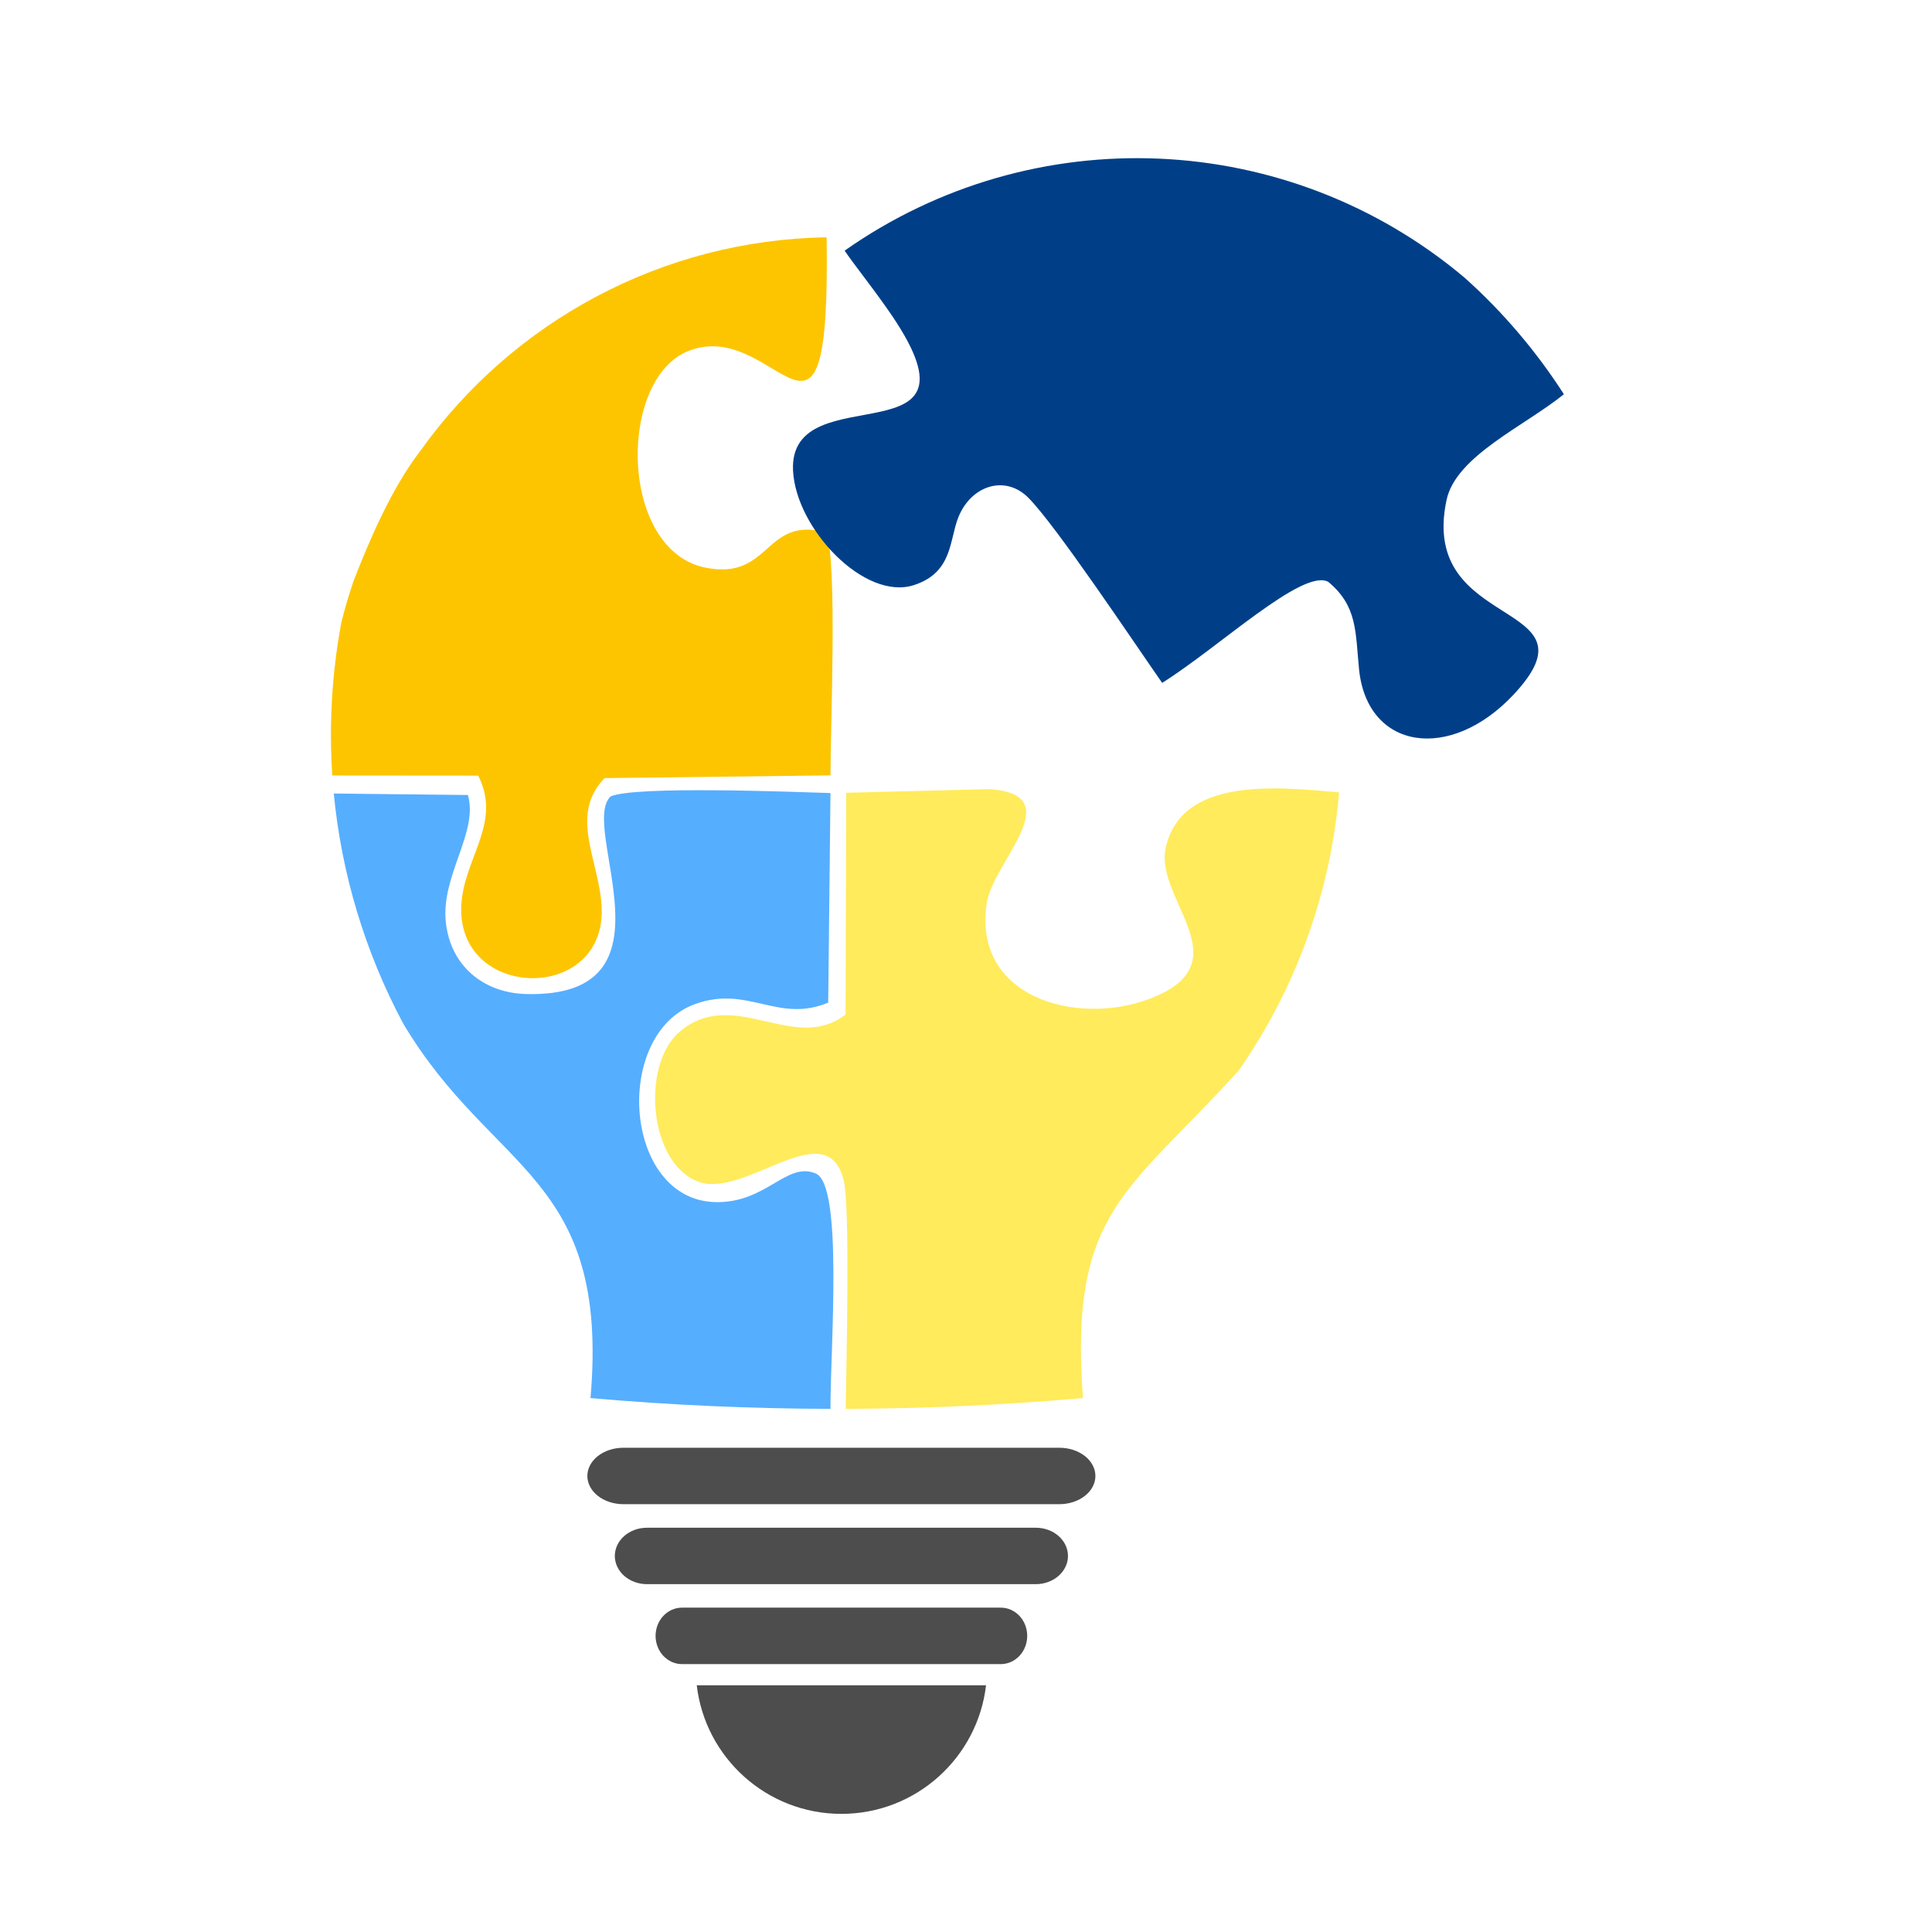
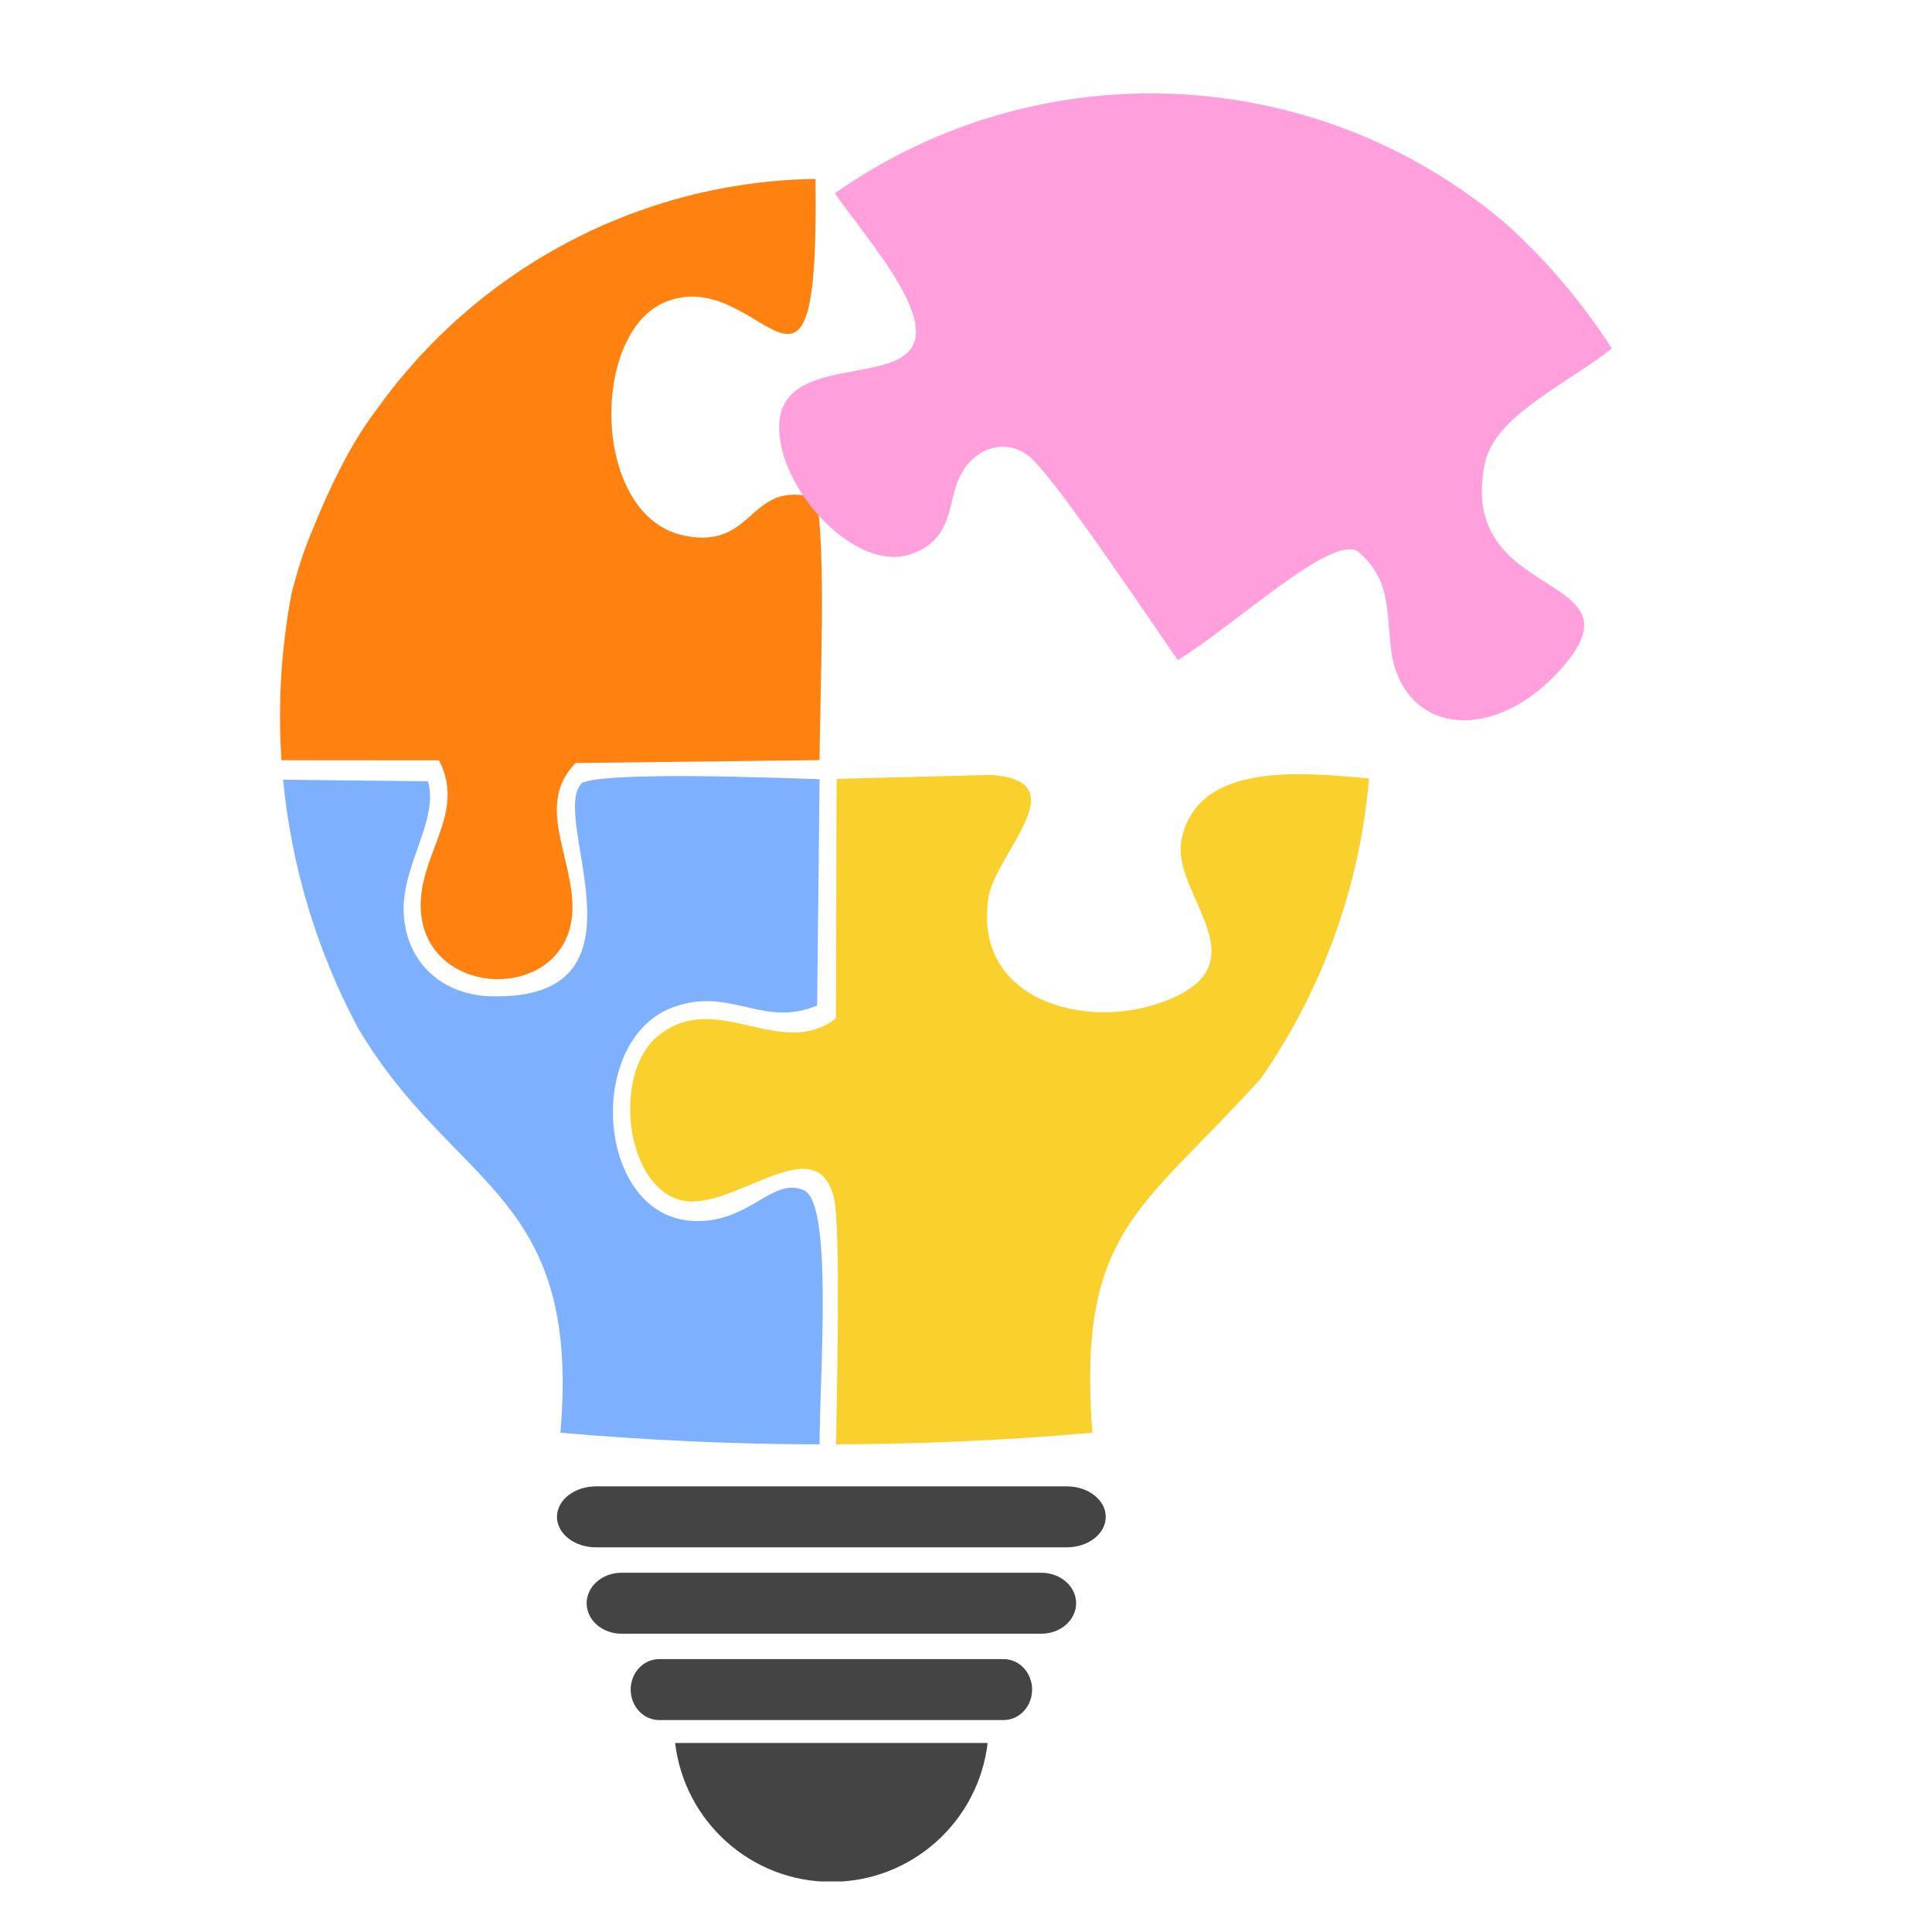
<svg xmlns="http://www.w3.org/2000/svg" width="500" zoomAndPan="magnify" viewBox="0 0 375 375" height="500" preserveAspectRatio="xMidYMid meet" version="1.0">
  <defs>
-     <clipPath id="018ef7d081">
-       <path d="M 135 327 L 192 327 L 192 352.148 L 135 352.148 Z M 135 327 " clip-rule="nonzero" />
+     <clipPath id="01d567b879">
+       <path d="M 131 338 L 192 338 L 192 365.195 L 131 365.195 Z M 131 338 " clip-rule="nonzero" />
    </clipPath>
  </defs>
-   <path fill="#56aeff" d="M 78.273 198.691 C 70.816 184.738 66.281 169.547 64.785 154.023 L 90.824 154.309 C 92.891 161.598 85.586 169.895 86.531 178.961 C 87.418 187.508 93.883 192.723 102.102 192.941 C 132.539 193.734 112.281 160.535 118.512 154.59 C 123.062 152.508 153.691 153.695 161.195 153.93 L 160.754 194.602 C 150.988 198.699 145.223 191.148 134.906 194.891 C 118.863 200.711 120.996 232.891 138.824 233.328 C 148.746 233.582 152.68 225.355 158.355 227.785 C 163.672 230.066 161.18 261.348 161.195 273.457 C 145.672 273.426 130.141 272.727 114.617 271.367 C 118.363 227.98 95.566 227.762 78.273 198.691 Z M 78.273 198.691 " fill-opacity="1" fill-rule="evenodd" />
-   <path fill="#fdc500" d="M 64.496 150.523 C 63.844 140.625 64.418 130.613 66.273 120.723 C 66.949 118.023 67.734 115.375 68.625 112.777 C 71.438 105.496 75.906 94.844 81.637 87.449 C 99.465 62.469 128.426 46.566 160.449 46.062 C 161.188 96.84 150.902 61.336 133.648 68.113 C 119.84 73.531 120.141 106.844 136.953 110.184 C 149.73 112.73 148.309 99.992 160.449 103.383 C 162.523 110.051 161.203 140.602 161.195 150.5 L 117.348 151.027 C 110.402 158.199 116.27 166.883 116.773 175.895 C 117.859 195.426 86.758 194.207 89.715 173.941 C 90.91 165.719 97.207 159.09 92.812 150.547 Z M 64.496 150.523 " fill-opacity="1" fill-rule="evenodd" />
-   <path fill="#ffeb5b" d="M 259.922 153.797 C 258.297 172.977 251.684 191.605 240.484 207.719 C 219 231.504 207.488 234.926 210.203 271.367 C 194.852 272.711 179.5 273.41 164.152 273.457 C 164.254 265.578 165.047 234.406 163.773 229.16 C 160.535 215.801 144.688 232.754 135.52 229.359 C 125.934 225.805 124.348 206.609 131.996 200.199 C 142.504 191.398 154.094 204.637 164.121 196.93 L 164.254 153.875 L 192.004 153.168 C 207.789 154.223 192.77 167.234 191.535 175.242 C 188.719 193.492 208.73 199.176 222.879 193.965 C 241.57 187.066 224.137 174.668 226.242 164.688 C 229.191 150.762 247.672 152.711 259.922 153.797 Z M 259.922 153.797 " fill-opacity="1" fill-rule="evenodd" />
-   <path fill="#003f88" d="M 163.949 48.645 C 200.578 22.906 250.016 25.02 284.316 53.934 C 291.789 60.629 298.227 68.238 303.551 76.52 C 295.906 82.715 282.602 88.512 280.777 97.035 C 275.25 122.805 311.164 116.215 293.809 134.797 C 281.453 148.016 265.375 145.539 263.793 129.93 C 263.07 122.734 263.523 117.648 257.793 112.922 C 252.801 110.309 236.594 125.645 225.574 132.547 C 220.273 124.969 204.895 101.879 199.555 96.57 C 195.086 92.129 188.531 94.207 186.035 100.355 C 184.234 104.789 184.977 111.074 177.449 113.551 C 167.824 116.727 154.504 102.621 153.93 91.383 C 152.945 72.172 193.758 90.539 172.227 59.957 C 168.469 54.621 165.621 51.176 163.949 48.645 Z M 163.949 48.645 " fill-opacity="1" fill-rule="evenodd" />
-   <path fill="#4d4d4d" d="M 121.004 281.008 L 205.617 281.008 C 206.078 281.008 206.531 281.043 206.984 281.113 C 207.434 281.184 207.871 281.285 208.297 281.422 C 208.719 281.562 209.125 281.73 209.504 281.93 C 209.887 282.129 210.242 282.355 210.566 282.609 C 210.891 282.863 211.18 283.141 211.438 283.441 C 211.691 283.738 211.906 284.055 212.082 284.387 C 212.258 284.719 212.391 285.062 212.48 285.414 C 212.57 285.77 212.617 286.125 212.617 286.484 C 212.617 286.844 212.57 287.199 212.48 287.551 C 212.391 287.906 212.258 288.246 212.082 288.578 C 211.906 288.91 211.691 289.227 211.438 289.527 C 211.18 289.824 210.891 290.102 210.566 290.355 C 210.242 290.609 209.887 290.84 209.504 291.039 C 209.125 291.238 208.719 291.406 208.297 291.543 C 207.871 291.68 207.434 291.785 206.984 291.855 C 206.531 291.926 206.078 291.961 205.617 291.961 L 121.004 291.961 C 120.543 291.961 120.09 291.926 119.637 291.855 C 119.188 291.785 118.75 291.68 118.324 291.543 C 117.902 291.406 117.496 291.238 117.117 291.039 C 116.734 290.84 116.379 290.609 116.055 290.355 C 115.73 290.102 115.441 289.824 115.184 289.527 C 114.93 289.227 114.715 288.91 114.539 288.578 C 114.363 288.246 114.23 287.906 114.141 287.551 C 114.051 287.199 114.004 286.844 114.004 286.484 C 114.004 286.125 114.051 285.77 114.141 285.414 C 114.23 285.062 114.363 284.719 114.539 284.387 C 114.715 284.055 114.93 283.738 115.184 283.441 C 115.441 283.141 115.73 282.863 116.055 282.609 C 116.379 282.355 116.734 282.129 117.117 281.93 C 117.496 281.73 117.902 281.562 118.324 281.422 C 118.75 281.285 119.188 281.184 119.637 281.113 C 120.09 281.043 120.543 281.008 121.004 281.008 Z M 121.004 281.008 " fill-opacity="1" fill-rule="evenodd" />
-   <path fill="#4d4d4d" d="M 125.582 296.531 L 201.047 296.531 C 201.457 296.531 201.863 296.566 202.266 296.637 C 202.668 296.703 203.059 296.809 203.438 296.945 C 203.816 297.086 204.176 297.254 204.516 297.453 C 204.859 297.652 205.172 297.879 205.465 298.133 C 205.754 298.387 206.012 298.664 206.238 298.965 C 206.469 299.262 206.66 299.578 206.816 299.91 C 206.973 300.242 207.094 300.586 207.172 300.938 C 207.254 301.289 207.293 301.648 207.293 302.008 C 207.293 302.367 207.254 302.723 207.172 303.074 C 207.094 303.43 206.973 303.77 206.816 304.102 C 206.66 304.434 206.469 304.75 206.238 305.051 C 206.012 305.348 205.754 305.625 205.465 305.879 C 205.172 306.133 204.859 306.359 204.516 306.562 C 204.176 306.762 203.816 306.93 203.438 307.066 C 203.059 307.203 202.668 307.309 202.266 307.379 C 201.863 307.449 201.457 307.484 201.047 307.484 L 125.582 307.484 C 125.172 307.484 124.766 307.449 124.363 307.379 C 123.961 307.309 123.57 307.203 123.191 307.066 C 122.812 306.93 122.453 306.762 122.113 306.562 C 121.77 306.359 121.457 306.133 121.164 305.879 C 120.875 305.625 120.617 305.348 120.391 305.051 C 120.16 304.75 119.969 304.434 119.812 304.102 C 119.656 303.77 119.535 303.43 119.457 303.074 C 119.375 302.723 119.336 302.367 119.336 302.008 C 119.336 301.648 119.375 301.289 119.457 300.938 C 119.535 300.586 119.656 300.242 119.812 299.91 C 119.969 299.578 120.16 299.262 120.391 298.965 C 120.617 298.664 120.875 298.387 121.164 298.133 C 121.457 297.879 121.77 297.652 122.113 297.453 C 122.453 297.254 122.812 297.086 123.191 296.945 C 123.57 296.809 123.961 296.703 124.363 296.637 C 124.766 296.566 125.172 296.531 125.582 296.531 Z M 125.582 296.531 " fill-opacity="1" fill-rule="evenodd" />
-   <path fill="#4d4d4d" d="M 132.367 312.043 L 194.262 312.043 C 194.598 312.043 194.93 312.078 195.262 312.148 C 195.59 312.219 195.91 312.324 196.223 312.461 C 196.531 312.598 196.828 312.77 197.105 312.969 C 197.387 313.168 197.645 313.395 197.883 313.648 C 198.121 313.902 198.332 314.18 198.52 314.48 C 198.707 314.777 198.863 315.094 198.992 315.426 C 199.121 315.758 199.219 316.102 199.281 316.453 C 199.348 316.805 199.383 317.16 199.383 317.523 C 199.383 317.883 199.348 318.238 199.281 318.59 C 199.219 318.941 199.121 319.285 198.992 319.617 C 198.863 319.949 198.707 320.266 198.52 320.566 C 198.332 320.863 198.121 321.141 197.883 321.395 C 197.645 321.648 197.387 321.875 197.105 322.074 C 196.828 322.277 196.531 322.445 196.223 322.582 C 195.91 322.719 195.59 322.824 195.262 322.895 C 194.93 322.965 194.598 323 194.262 323 L 132.367 323 C 132.031 323 131.699 322.965 131.367 322.895 C 131.039 322.824 130.719 322.719 130.406 322.582 C 130.098 322.445 129.801 322.277 129.523 322.074 C 129.242 321.875 128.984 321.648 128.746 321.395 C 128.508 321.141 128.297 320.863 128.109 320.566 C 127.922 320.266 127.766 319.949 127.637 319.617 C 127.508 319.285 127.41 318.941 127.348 318.59 C 127.281 318.238 127.246 317.883 127.246 317.523 C 127.246 317.16 127.281 316.805 127.348 316.453 C 127.41 316.102 127.508 315.758 127.637 315.426 C 127.766 315.094 127.922 314.777 128.109 314.48 C 128.297 314.18 128.508 313.902 128.746 313.648 C 128.984 313.395 129.242 313.168 129.523 312.969 C 129.801 312.77 130.098 312.598 130.406 312.461 C 130.719 312.324 131.039 312.219 131.367 312.148 C 131.699 312.078 132.031 312.043 132.367 312.043 Z M 132.367 312.043 " fill-opacity="1" fill-rule="evenodd" />
-   <g clip-path="url(#018ef7d081)">
-     <path fill="#4d4d4d" d="M 191.391 327.113 C 189.75 341.164 177.805 352.07 163.312 352.07 C 148.816 352.07 136.879 341.164 135.238 327.113 Z M 191.391 327.113 " fill-opacity="1" fill-rule="evenodd" />
+   <path fill="#7db1ff" d="M 69.512 199.586 C 61.461 184.52 56.559 168.109 54.945 151.34 L 83.07 151.645 C 85.305 159.52 77.41 168.48 78.43 178.273 C 79.391 187.508 86.371 193.141 95.25 193.379 C 128.129 194.234 106.25 158.375 112.977 151.953 C 117.895 149.699 150.98 150.984 159.082 151.238 L 158.605 195.168 C 148.059 199.594 141.832 191.441 130.688 195.484 C 113.359 201.77 115.66 236.527 134.918 237.004 C 145.637 237.273 149.883 228.391 156.016 231.016 C 161.758 233.477 159.066 267.27 159.082 280.348 C 142.316 280.316 125.539 279.559 108.773 278.09 C 112.816 231.227 88.191 230.988 69.512 199.586 Z M 69.512 199.586 " fill-opacity="1" fill-rule="evenodd" />
+   <path fill="#ff8210" d="M 54.629 147.559 C 53.926 136.867 54.547 126.055 56.551 115.367 C 57.281 112.453 58.129 109.59 59.09 106.789 C 62.129 98.922 66.957 87.414 73.148 79.43 C 92.402 52.441 123.688 35.27 158.277 34.723 C 159.074 89.57 147.965 51.219 129.328 58.543 C 114.414 64.395 114.734 100.375 132.895 103.984 C 146.699 106.738 145.16 92.977 158.277 96.637 C 160.52 103.84 159.09 136.84 159.082 147.535 L 111.719 148.105 C 104.219 155.852 110.555 165.227 111.098 174.961 C 112.273 196.062 78.676 194.746 81.871 172.855 C 83.164 163.973 89.965 156.809 85.219 147.586 Z M 54.629 147.559 " fill-opacity="1" fill-rule="evenodd" />
+   <path fill="#fad02c" d="M 265.727 151.094 C 263.969 171.812 256.824 191.934 244.73 209.34 C 221.523 235.031 209.086 238.727 212.02 278.09 C 195.438 279.543 178.855 280.297 162.277 280.348 C 162.387 271.836 163.246 238.168 161.867 232.5 C 158.371 218.07 141.254 236.383 131.348 232.715 C 120.996 228.875 119.281 208.141 127.543 201.219 C 138.891 191.711 151.414 206.008 162.242 197.684 L 162.387 151.18 L 192.363 150.414 C 209.41 151.551 193.188 165.609 191.852 174.258 C 188.812 193.973 210.43 200.113 225.711 194.48 C 245.902 187.031 227.07 173.637 229.348 162.859 C 232.531 147.816 252.492 149.922 265.727 151.094 Z M 265.727 151.094 " fill-opacity="1" fill-rule="evenodd" />
+   <path fill="#ffa0dc" d="M 162.055 37.512 C 201.621 9.707 255.023 11.992 292.074 43.227 C 300.145 50.457 307.102 58.676 312.852 67.621 C 304.598 74.316 290.223 80.574 288.254 89.781 C 282.281 117.617 321.074 110.5 302.328 130.57 C 288.984 144.852 271.613 142.176 269.906 125.312 C 269.125 117.543 269.617 112.047 263.426 106.941 C 258.031 104.121 240.523 120.684 228.625 128.141 C 222.898 119.953 206.285 95.016 200.516 89.281 C 195.691 84.484 188.609 86.727 185.914 93.367 C 183.969 98.16 184.77 104.945 176.641 107.621 C 166.242 111.051 151.855 95.812 151.234 83.676 C 150.172 62.926 194.258 82.766 171 49.734 C 166.941 43.965 163.863 40.246 162.055 37.512 Z M 162.055 37.512 " fill-opacity="1" fill-rule="evenodd" />
+   <path fill="#444444" d="M 115.668 288.504 L 207.066 288.504 C 207.562 288.504 208.055 288.543 208.543 288.617 C 209.027 288.691 209.5 288.805 209.961 288.953 C 210.418 289.102 210.852 289.285 211.266 289.5 C 211.68 289.715 212.062 289.961 212.41 290.234 C 212.762 290.512 213.074 290.809 213.352 291.133 C 213.629 291.457 213.859 291.797 214.051 292.156 C 214.242 292.516 214.383 292.883 214.48 293.266 C 214.578 293.645 214.625 294.031 214.625 294.418 C 214.625 294.809 214.578 295.191 214.48 295.574 C 214.383 295.953 214.242 296.324 214.051 296.684 C 213.859 297.043 213.629 297.383 213.352 297.707 C 213.074 298.031 212.762 298.328 212.41 298.602 C 212.062 298.879 211.68 299.121 211.266 299.34 C 210.852 299.555 210.418 299.738 209.961 299.887 C 209.5 300.035 209.027 300.145 208.543 300.223 C 208.055 300.297 207.562 300.336 207.066 300.336 L 115.668 300.336 C 115.172 300.336 114.68 300.297 114.195 300.223 C 113.707 300.145 113.234 300.035 112.777 299.887 C 112.316 299.738 111.883 299.555 111.469 299.34 C 111.055 299.121 110.676 298.879 110.324 298.602 C 109.973 298.328 109.66 298.031 109.383 297.707 C 109.109 297.383 108.875 297.043 108.684 296.684 C 108.496 296.324 108.352 295.953 108.254 295.574 C 108.156 295.191 108.109 294.809 108.109 294.418 C 108.109 294.031 108.156 293.645 108.254 293.266 C 108.352 292.883 108.496 292.516 108.684 292.156 C 108.875 291.797 109.109 291.457 109.383 291.133 C 109.66 290.809 109.973 290.512 110.324 290.234 C 110.676 289.961 111.055 289.715 111.469 289.5 C 111.883 289.285 112.316 289.102 112.777 288.953 C 113.234 288.805 113.707 288.691 114.195 288.617 C 114.68 288.543 115.172 288.504 115.668 288.504 Z M 115.668 288.504 " fill-opacity="1" fill-rule="evenodd" />
+   <path fill="#444444" d="M 120.613 305.27 L 202.133 305.27 C 202.574 305.27 203.012 305.309 203.445 305.383 C 203.883 305.461 204.305 305.574 204.711 305.723 C 205.121 305.871 205.512 306.051 205.879 306.27 C 206.246 306.484 206.586 306.73 206.898 307.004 C 207.215 307.277 207.492 307.578 207.738 307.898 C 207.984 308.223 208.191 308.562 208.363 308.922 C 208.531 309.281 208.66 309.652 208.746 310.031 C 208.832 310.414 208.875 310.797 208.875 311.188 C 208.875 311.574 208.832 311.961 208.746 312.34 C 208.66 312.723 208.531 313.094 208.363 313.449 C 208.191 313.809 207.984 314.152 207.738 314.473 C 207.492 314.797 207.215 315.094 206.898 315.371 C 206.586 315.645 206.246 315.891 205.879 316.105 C 205.512 316.32 205.121 316.504 204.711 316.652 C 204.305 316.801 203.883 316.914 203.445 316.988 C 203.012 317.066 202.574 317.102 202.133 317.102 L 120.613 317.102 C 120.172 317.102 119.73 317.066 119.297 316.988 C 118.863 316.914 118.441 316.801 118.031 316.652 C 117.621 316.504 117.234 316.32 116.867 316.105 C 116.496 315.891 116.156 315.645 115.844 315.371 C 115.531 315.094 115.25 314.797 115.004 314.473 C 114.758 314.152 114.551 313.809 114.383 313.449 C 114.211 313.094 114.086 312.723 114 312.34 C 113.91 311.961 113.867 311.574 113.867 311.188 C 113.867 310.797 113.91 310.414 114 310.031 C 114.086 309.652 114.211 309.281 114.383 308.922 C 114.551 308.562 114.758 308.223 115.004 307.898 C 115.25 307.578 115.531 307.277 115.844 307.004 C 116.156 306.73 116.496 306.484 116.867 306.27 C 117.234 306.051 117.621 305.871 118.031 305.723 C 118.441 305.574 118.863 305.461 119.297 305.383 C 119.73 305.309 120.172 305.27 120.613 305.27 Z M 120.613 305.27 " fill-opacity="1" fill-rule="evenodd" />
+   <path fill="#444444" d="M 127.941 322.031 L 194.801 322.031 C 195.164 322.031 195.523 322.066 195.879 322.145 C 196.234 322.219 196.582 322.332 196.918 322.48 C 197.254 322.629 197.57 322.812 197.871 323.027 C 198.176 323.242 198.453 323.488 198.711 323.762 C 198.969 324.039 199.195 324.336 199.398 324.66 C 199.602 324.98 199.77 325.324 199.91 325.684 C 200.047 326.039 200.152 326.41 200.223 326.793 C 200.297 327.172 200.332 327.559 200.332 327.945 C 200.332 328.336 200.297 328.719 200.223 329.102 C 200.152 329.48 200.047 329.852 199.91 330.211 C 199.77 330.57 199.602 330.91 199.398 331.234 C 199.195 331.555 198.969 331.855 198.711 332.129 C 198.453 332.402 198.176 332.648 197.871 332.863 C 197.57 333.082 197.254 333.262 196.918 333.41 C 196.582 333.559 196.234 333.672 195.879 333.75 C 195.523 333.824 195.164 333.863 194.801 333.863 L 127.941 333.863 C 127.582 333.863 127.219 333.824 126.863 333.75 C 126.508 333.672 126.164 333.559 125.828 333.41 C 125.492 333.262 125.172 333.082 124.871 332.863 C 124.57 332.648 124.289 332.402 124.035 332.129 C 123.777 331.855 123.547 331.555 123.344 331.234 C 123.145 330.91 122.973 330.57 122.836 330.211 C 122.695 329.852 122.59 329.48 122.52 329.102 C 122.449 328.719 122.414 328.336 122.414 327.945 C 122.414 327.559 122.449 327.172 122.52 326.793 C 122.59 326.41 122.695 326.039 122.836 325.684 C 122.973 325.324 123.145 324.98 123.344 324.66 C 123.547 324.336 123.777 324.039 124.035 323.762 C 124.289 323.488 124.57 323.242 124.871 323.027 C 125.172 322.812 125.492 322.629 125.828 322.48 C 126.164 322.332 126.508 322.219 126.863 322.145 C 127.219 322.066 127.582 322.031 127.941 322.031 Z M 127.941 322.031 " fill-opacity="1" fill-rule="evenodd" />
+   <g clip-path="url(#01d567b879)">
+     <path fill="#444444" d="M 191.699 338.305 C 189.926 353.484 177.023 365.266 161.367 365.266 C 145.715 365.266 132.82 353.484 131.043 338.305 Z M 191.699 338.305 " fill-opacity="1" fill-rule="evenodd" />
  </g>
</svg>
